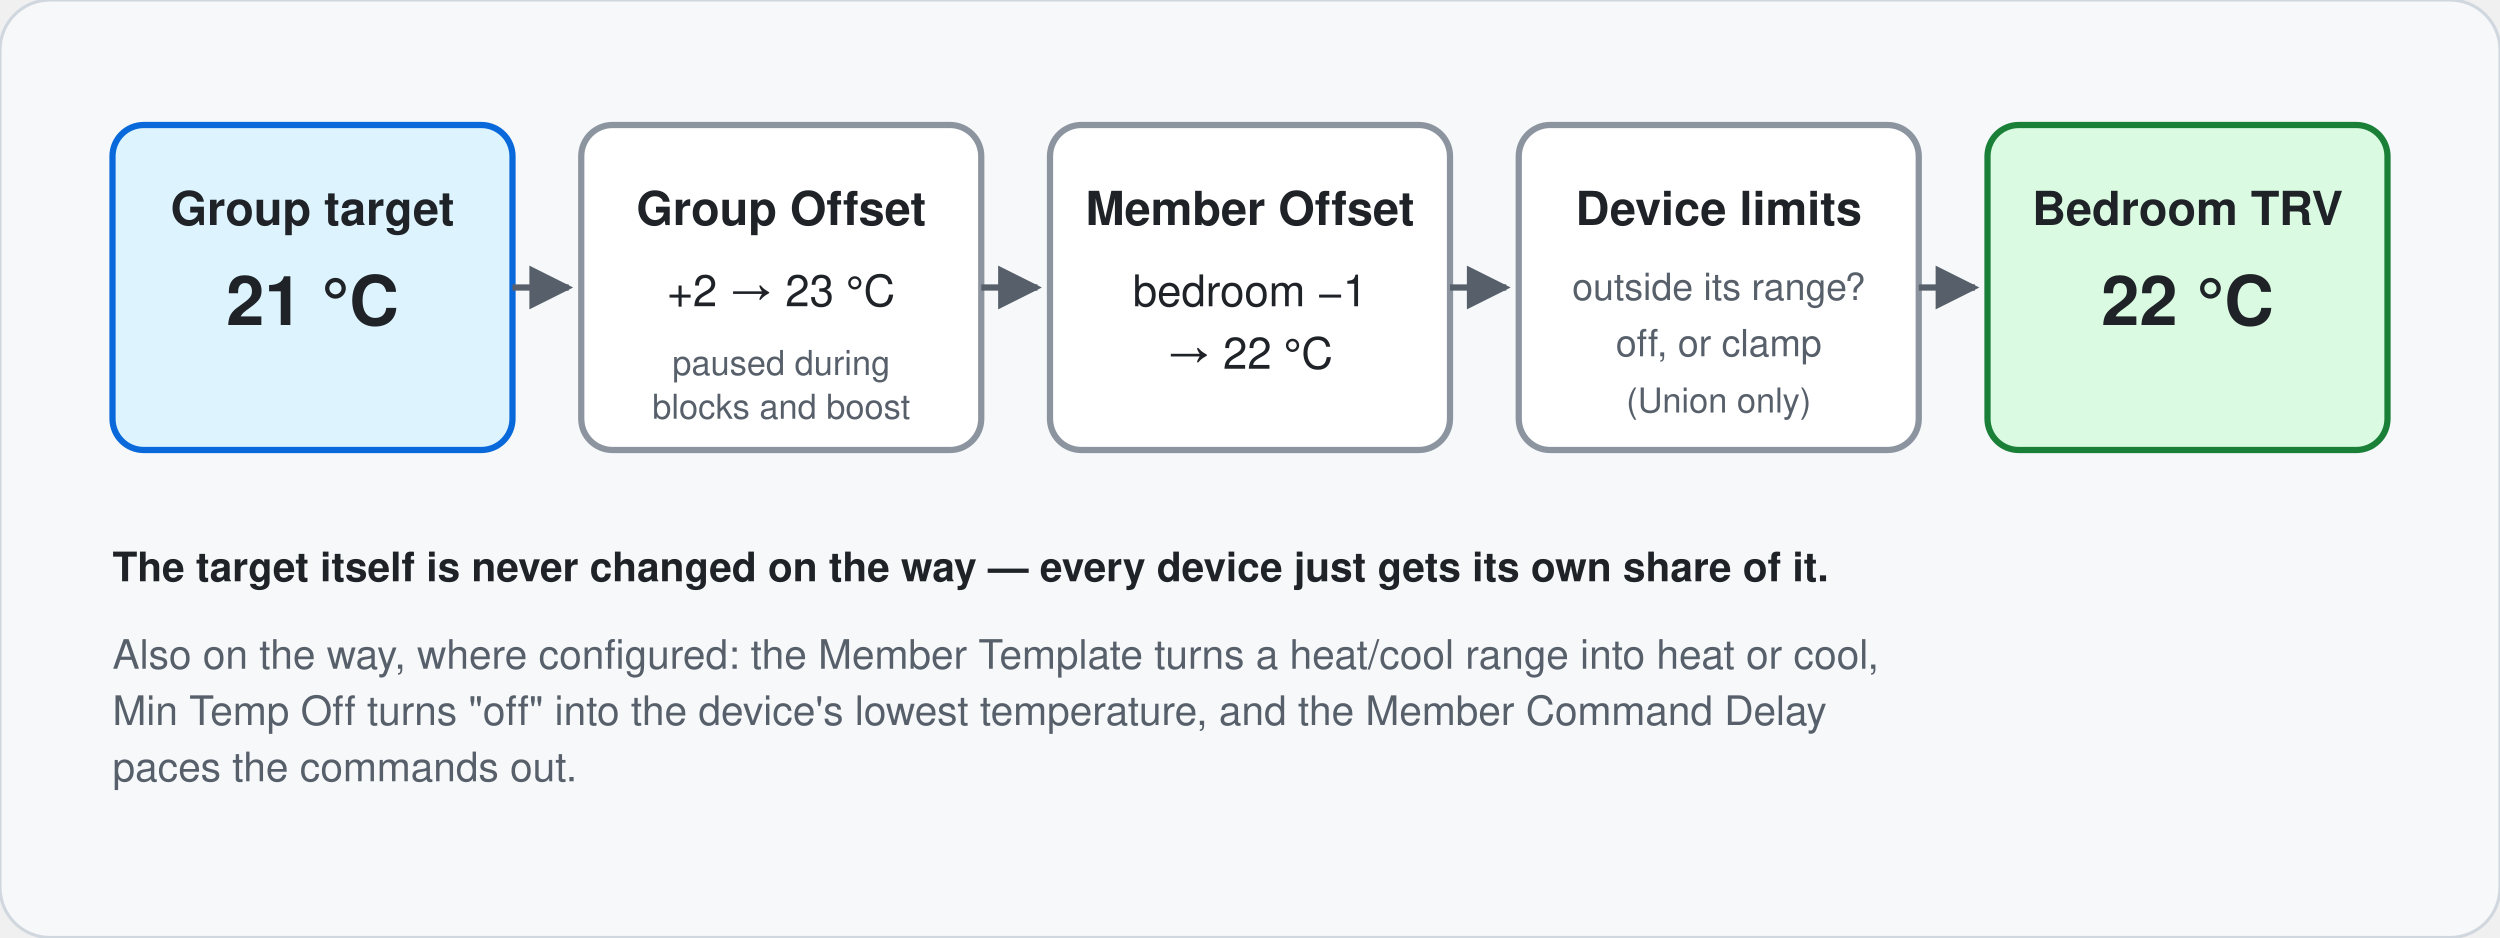
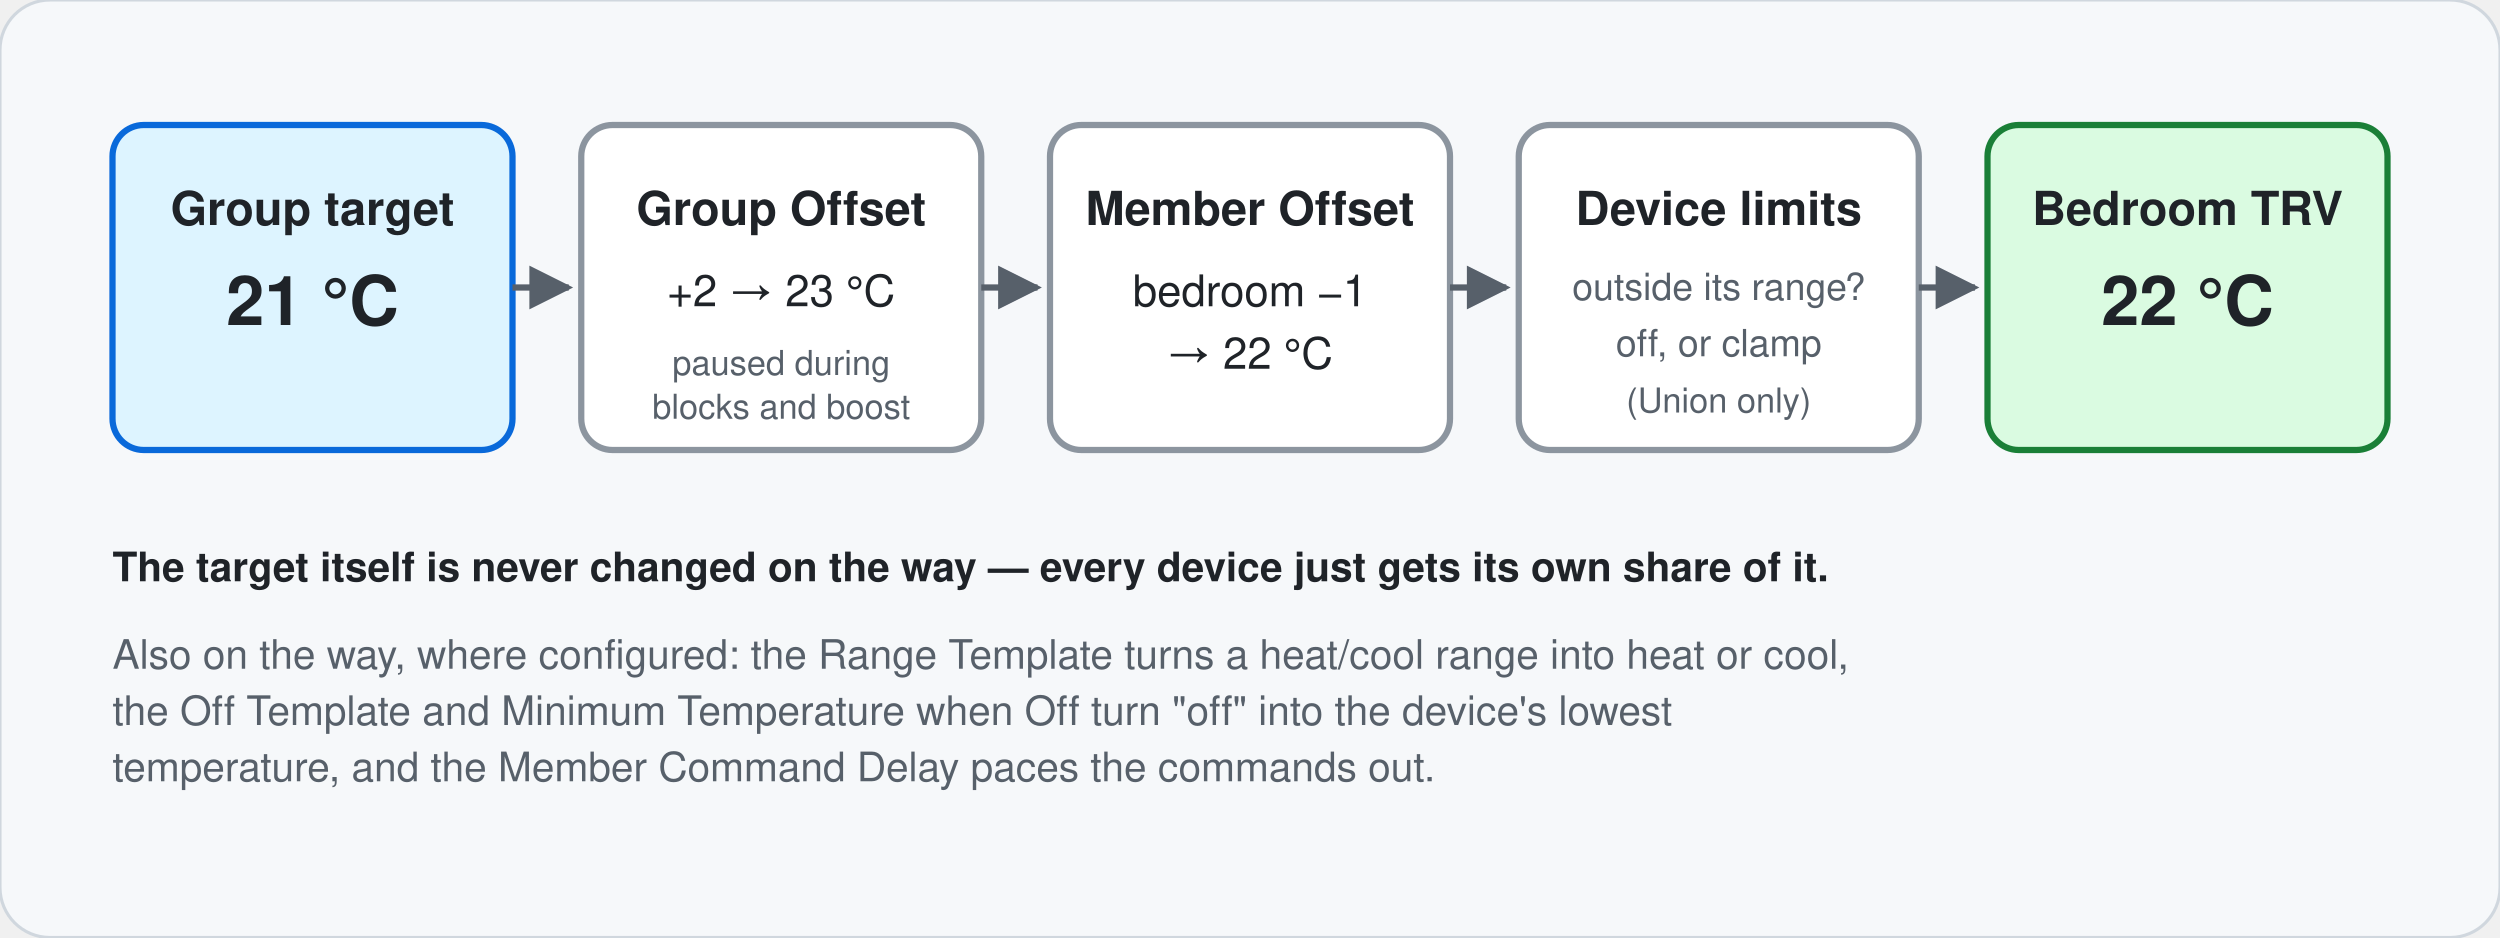
<svg xmlns="http://www.w3.org/2000/svg" viewBox="0 0 800 300" width="800" height="300" font-family="-apple-system, BlinkMacSystemFont, 'Segoe UI', Helvetica, Arial, sans-serif">
  <defs>
    <marker id="arrow" viewBox="0 0 10 10" refX="9" refY="5" markerWidth="7" markerHeight="7" orient="auto-start-reverse">
      <path d="M0,0 L10,5 L0,10 z" fill="#57606a" />
    </marker>
  </defs>
  <rect x="0" y="0" width="800" height="300" rx="16" fill="#f6f8fa" stroke="#d0d7de" />
  <g text-anchor="middle" fill="#1f2328">
    <rect x="36" y="40" width="128" height="104" rx="10" fill="#ddf4ff" stroke="#0969da" stroke-width="2" />
    <text x="100" y="72" font-size="15" font-weight="700">Group target</text>
    <text x="100" y="104" font-size="22" font-weight="700">21 °C</text>
    <rect x="186" y="40" width="128" height="104" rx="10" fill="#ffffff" stroke="#8c959f" stroke-width="2" />
    <text x="250" y="72" font-size="15" font-weight="700">Group Offset</text>
    <text x="250" y="98" font-size="14">+2 → 23 °C</text>
    <text x="250" y="120" font-size="11" fill="#57606a">paused during</text>
    <text x="250" y="134" font-size="11" fill="#57606a">blocks and boost</text>
    <rect x="336" y="40" width="128" height="104" rx="10" fill="#ffffff" stroke="#8c959f" stroke-width="2" />
    <text x="400" y="72" font-size="15" font-weight="700">Member Offset</text>
    <text x="400" y="98" font-size="14">bedroom −1</text>
    <text x="400" y="118" font-size="14">→ 22 °C</text>
    <rect x="486" y="40" width="128" height="104" rx="10" fill="#ffffff" stroke="#8c959f" stroke-width="2" />
    <text x="550" y="72" font-size="15" font-weight="700">Device limits</text>
    <text x="550" y="96" font-size="12" fill="#57606a">outside its range?</text>
    <text x="550" y="114" font-size="12" fill="#57606a">off, or clamp</text>
    <text x="550" y="132" font-size="11" fill="#57606a">(Union only)</text>
    <rect x="636" y="40" width="128" height="104" rx="10" fill="#dafbe1" stroke="#1a7f37" stroke-width="2" />
    <text x="700" y="72" font-size="15" font-weight="700">Bedroom TRV</text>
    <text x="700" y="104" font-size="22" font-weight="700">22 °C</text>
  </g>
  <g stroke="#57606a" stroke-width="2" marker-end="url(#arrow)">
    <line x1="164" y1="92" x2="182" y2="92" />
    <line x1="314" y1="92" x2="332" y2="92" />
    <line x1="464" y1="92" x2="482" y2="92" />
    <line x1="614" y1="92" x2="632" y2="92" />
  </g>
  <g fill="#1f2328" font-size="13">
    <text x="36" y="186" font-weight="600">The target itself is never changed on the way — every device just gets its own share of it.</text>
-     <text x="36" y="214" fill="#57606a">Also on the way, where configured: the Member Template turns a heat/cool range into heat or cool,</text>
-     <text x="36" y="232" fill="#57606a">Min Temp Off turns "off" into the device's lowest temperature, and the Member Command Delay</text>
-     <text x="36" y="250" fill="#57606a">paces the commands out.</text>
+     <text x="36" y="214" fill="#57606a">Also on the way, where configured: the Range Template turns a heat/cool range into heat or cool,</text>
+     <text x="36" y="232" fill="#57606a">the Off Template and Minimum Temperature when Off turn "off" into the device's lowest</text>
+     <text x="36" y="250" fill="#57606a">temperature, and the Member Command Delay paces the commands out.</text>
  </g>
</svg>
